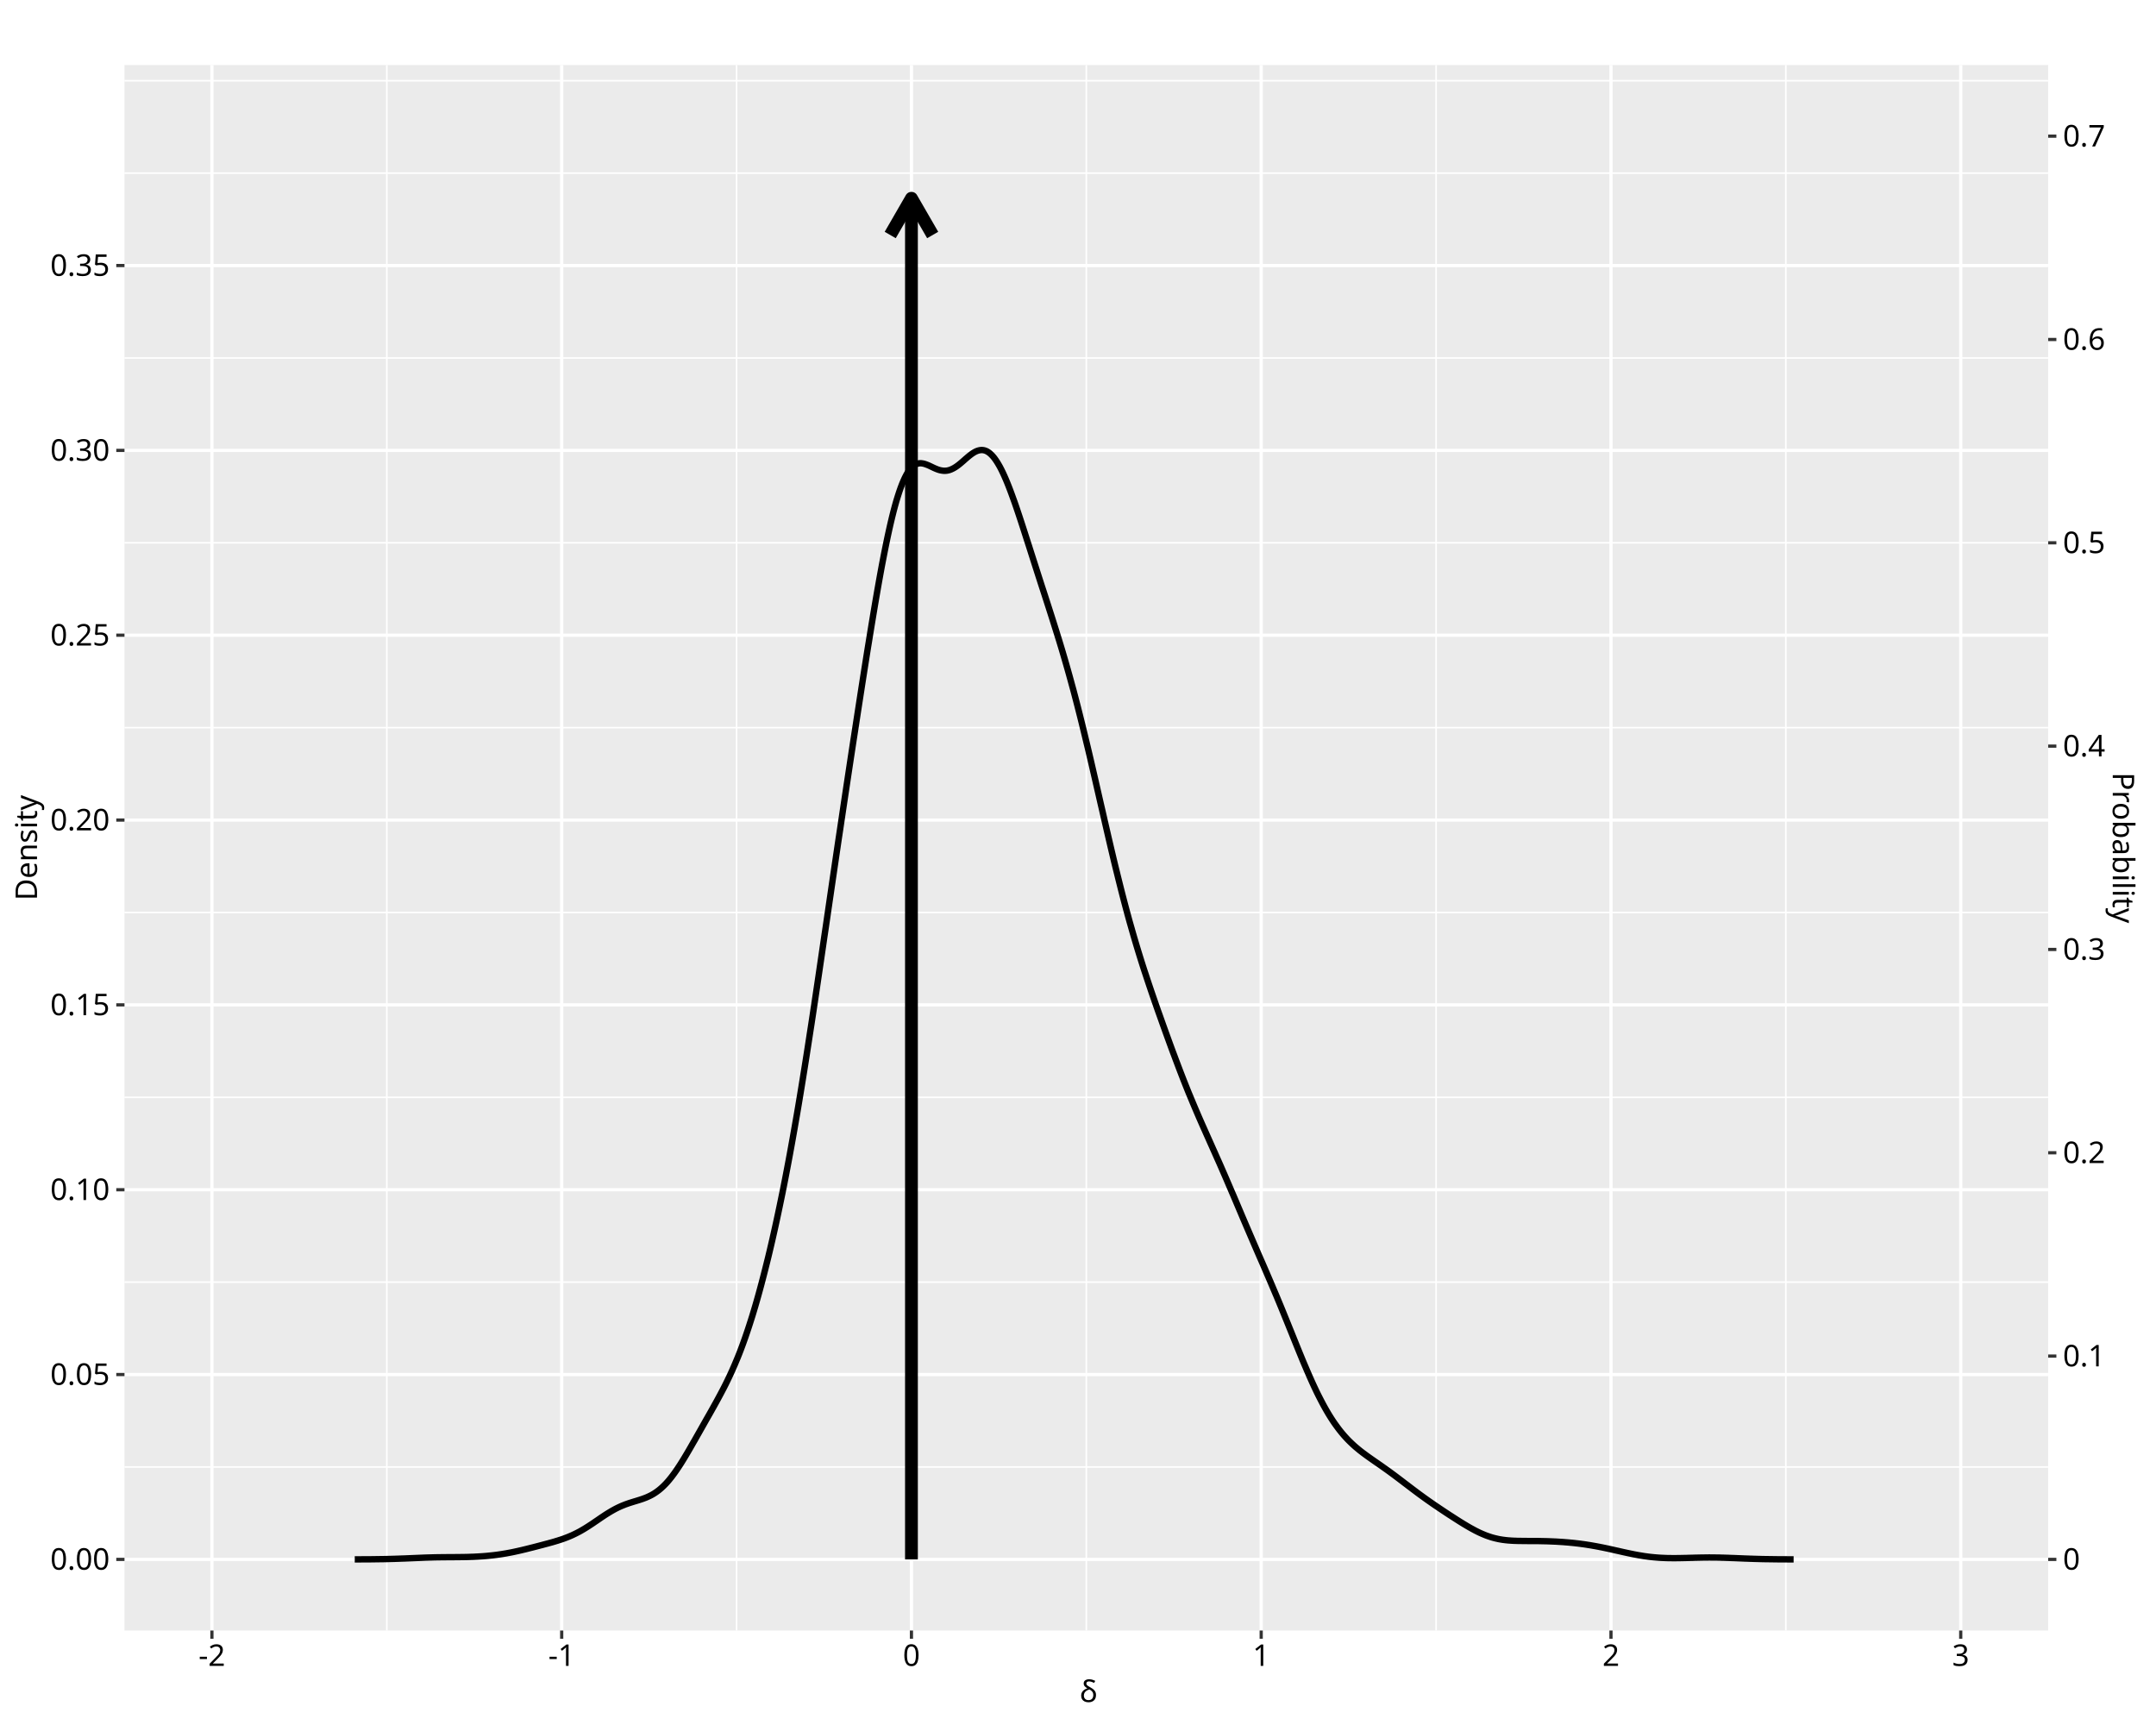
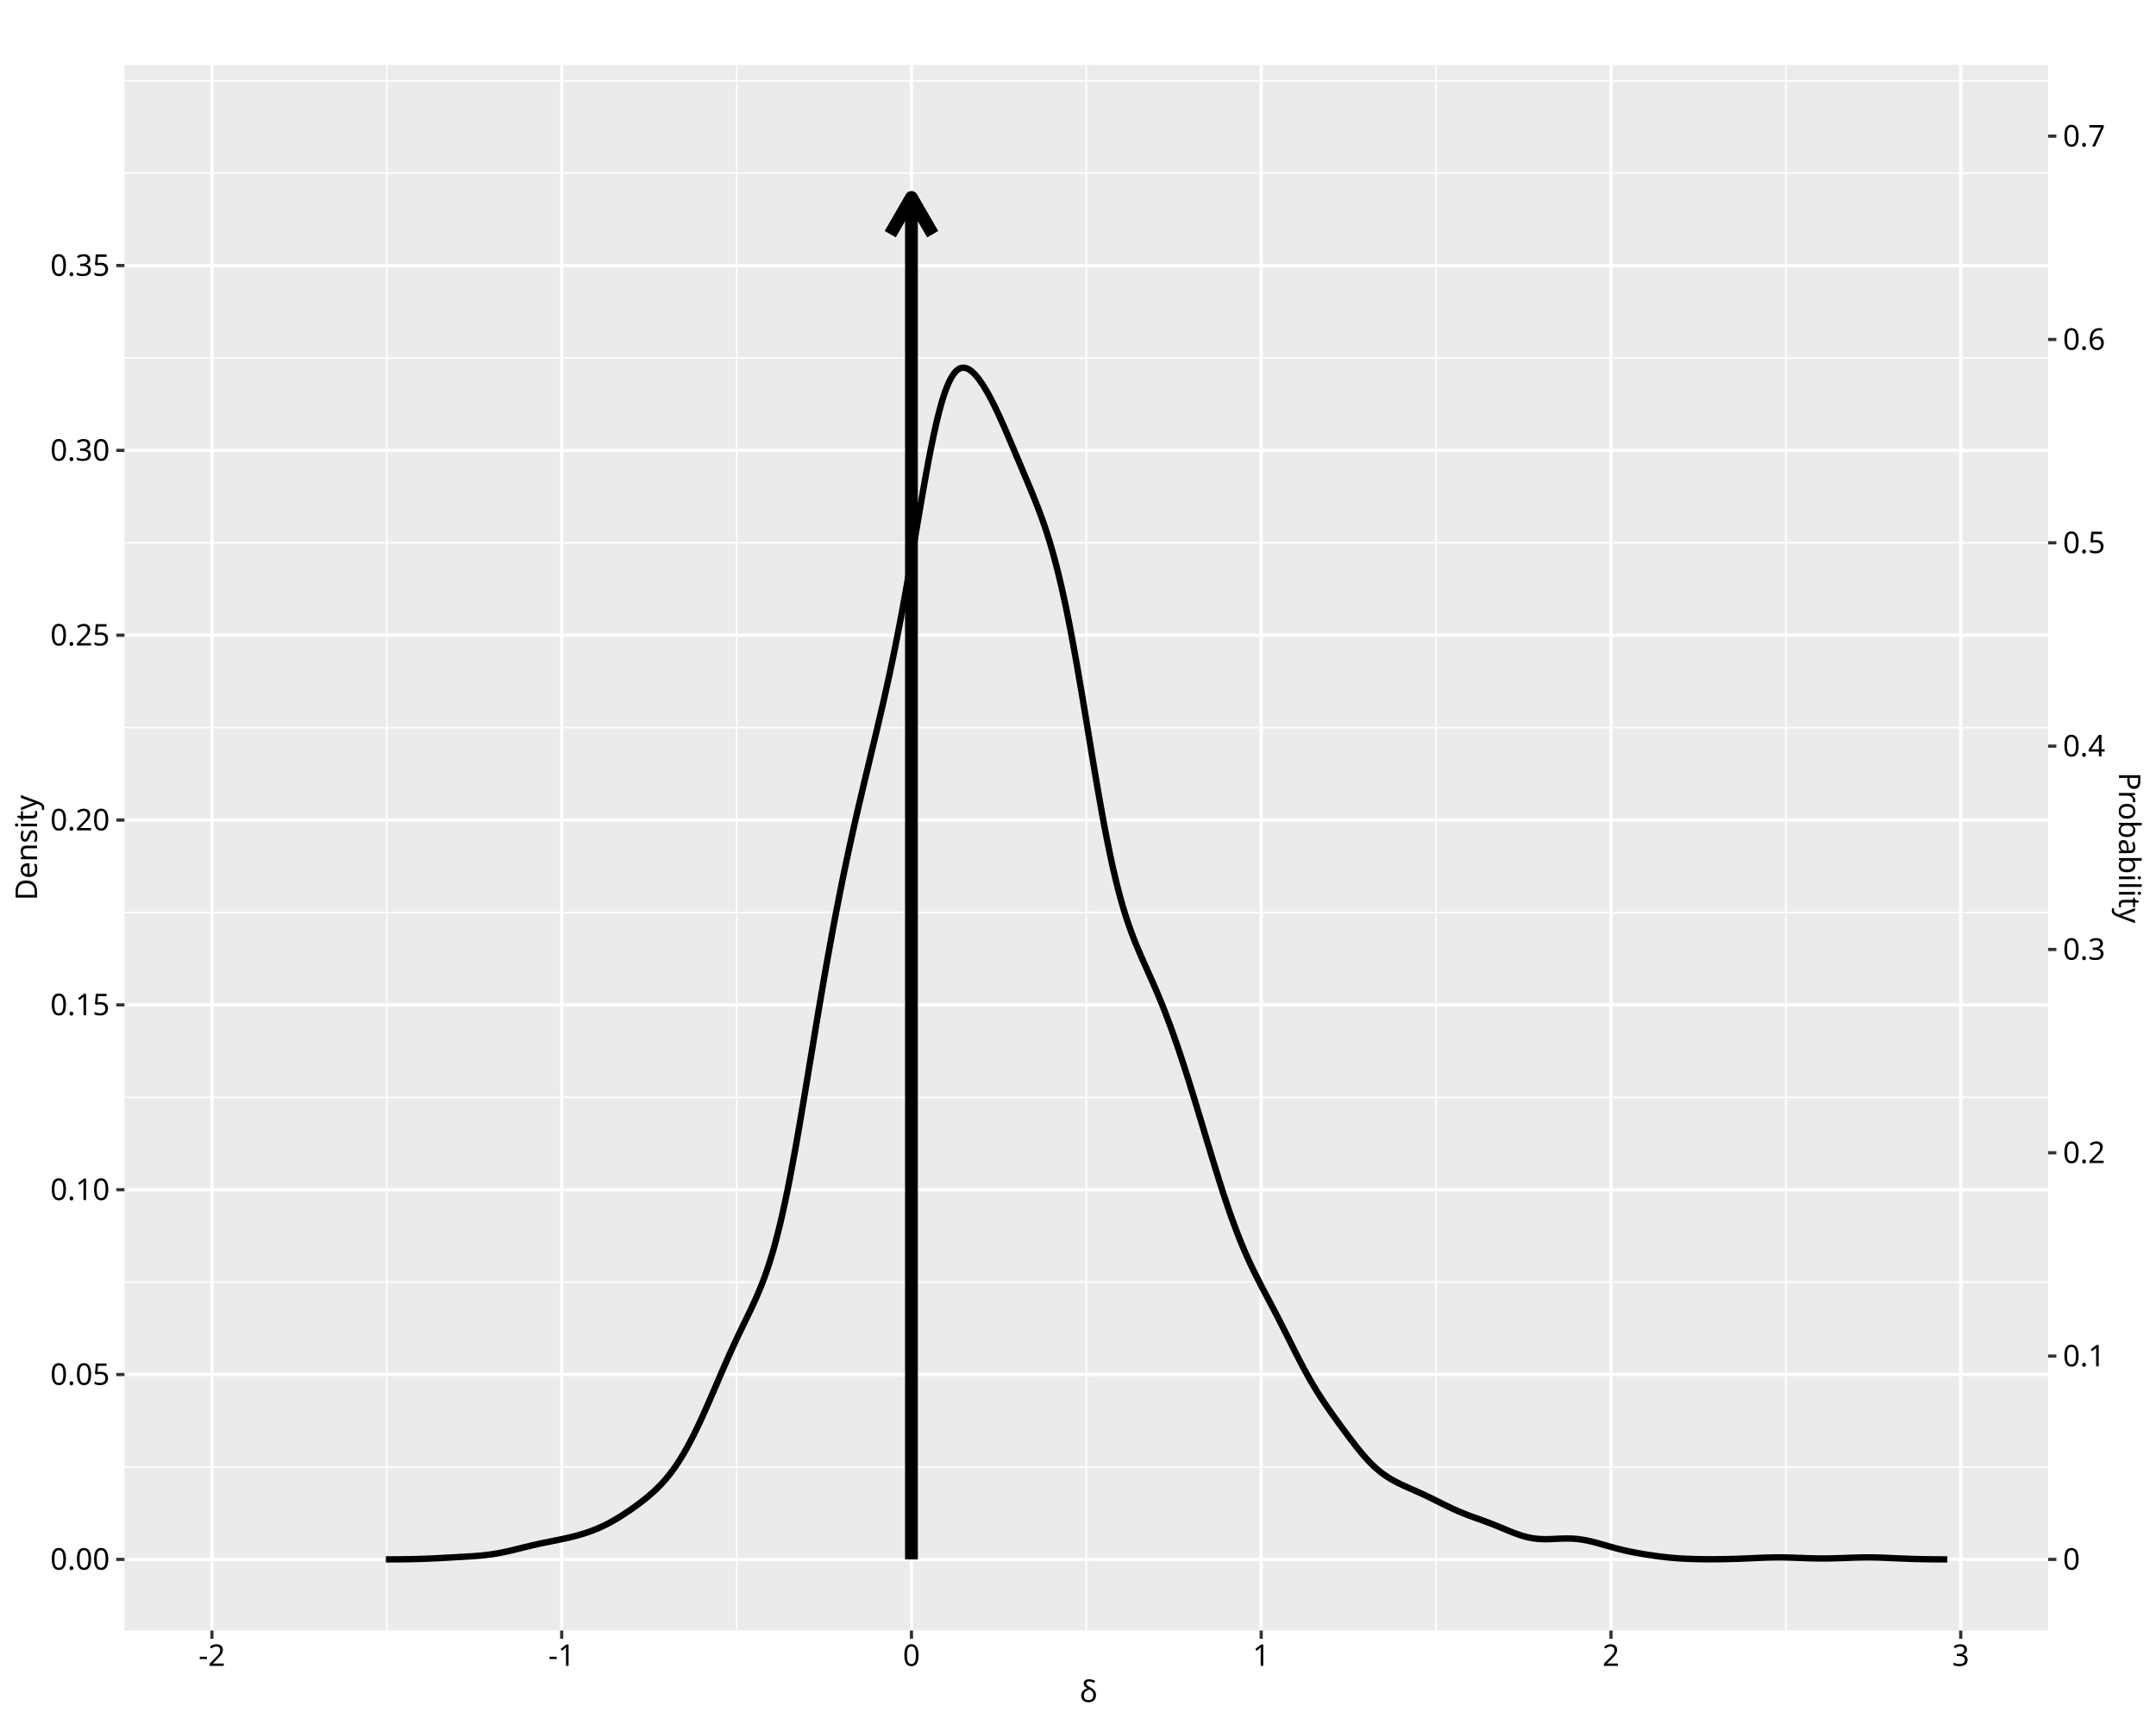
<svg xmlns="http://www.w3.org/2000/svg" class="svglite" data-engine-version="2.0" width="720.00pt" height="576.00pt" viewBox="0 0 720.00 576.00">
  <defs>
    <style type="text/css">
    .svglite line, .svglite polyline, .svglite polygon, .svglite path, .svglite rect, .svglite circle {
      fill: none;
      stroke: #000000;
      stroke-linecap: round;
      stroke-linejoin: round;
      stroke-miterlimit: 10.00;
    }
  </style>
  </defs>
  <rect width="100%" height="100%" style="stroke: none; fill: #FFFFFF;" />
  <defs>
    <clipPath id="cpMC4wMHw3MjAuMDB8MC4wMHw1NzYuMDA=">
      <rect x="0.00" y="0.00" width="720.00" height="576.00" />
    </clipPath>
  </defs>
  <g clip-path="url(#cpMC4wMHw3MjAuMDB8MC4wMHw1NzYuMDA=)">
    <rect x="0.00" y="0.00" width="720.00" height="576.00" style="stroke-width: 1.07; stroke: #FFFFFF; fill: #FFFFFF;" />
  </g>
  <defs>
    <clipPath id="cpNDEuNTd8NjgzLjk5fDIxLjcxfDU0NC40Ng==">
      <rect x="41.57" y="21.71" width="642.42" height="522.75" />
    </clipPath>
  </defs>
  <g clip-path="url(#cpNDEuNTd8NjgzLjk5fDIxLjcxfDU0NC40Ng==)">
    <rect x="41.57" y="21.71" width="642.42" height="522.75" style="stroke-width: 1.07; stroke: none; fill: #EBEBEB;" />
    <polyline points="41.57,489.84 683.99,489.84 " style="stroke-width: 0.53; stroke: #FFFFFF; stroke-linecap: butt;" />
    <polyline points="41.57,428.12 683.99,428.12 " style="stroke-width: 0.53; stroke: #FFFFFF; stroke-linecap: butt;" />
    <polyline points="41.57,366.40 683.99,366.40 " style="stroke-width: 0.53; stroke: #FFFFFF; stroke-linecap: butt;" />
    <polyline points="41.57,304.69 683.99,304.69 " style="stroke-width: 0.53; stroke: #FFFFFF; stroke-linecap: butt;" />
    <polyline points="41.57,242.97 683.99,242.97 " style="stroke-width: 0.53; stroke: #FFFFFF; stroke-linecap: butt;" />
    <polyline points="41.57,181.25 683.99,181.25 " style="stroke-width: 0.53; stroke: #FFFFFF; stroke-linecap: butt;" />
    <polyline points="41.57,119.53 683.99,119.53 " style="stroke-width: 0.53; stroke: #FFFFFF; stroke-linecap: butt;" />
    <polyline points="41.57,57.81 683.99,57.81 " style="stroke-width: 0.53; stroke: #FFFFFF; stroke-linecap: butt;" />
    <polyline points="41.57,26.95 683.99,26.95 " style="stroke-width: 0.53; stroke: #FFFFFF; stroke-linecap: butt;" />
    <polyline points="129.17,544.46 129.17,21.71 " style="stroke-width: 0.53; stroke: #FFFFFF; stroke-linecap: butt;" />
    <polyline points="245.98,544.46 245.98,21.71 " style="stroke-width: 0.53; stroke: #FFFFFF; stroke-linecap: butt;" />
    <polyline points="362.78,544.46 362.78,21.71 " style="stroke-width: 0.53; stroke: #FFFFFF; stroke-linecap: butt;" />
    <polyline points="479.58,544.46 479.58,21.71 " style="stroke-width: 0.53; stroke: #FFFFFF; stroke-linecap: butt;" />
    <polyline points="596.39,544.46 596.39,21.71 " style="stroke-width: 0.53; stroke: #FFFFFF; stroke-linecap: butt;" />
    <polyline points="41.57,520.70 683.99,520.70 " style="stroke-width: 1.07; stroke: #FFFFFF; stroke-linecap: butt;" />
    <polyline points="41.57,458.98 683.99,458.98 " style="stroke-width: 1.07; stroke: #FFFFFF; stroke-linecap: butt;" />
    <polyline points="41.57,397.26 683.99,397.26 " style="stroke-width: 1.07; stroke: #FFFFFF; stroke-linecap: butt;" />
    <polyline points="41.57,335.54 683.99,335.54 " style="stroke-width: 1.07; stroke: #FFFFFF; stroke-linecap: butt;" />
    <polyline points="41.57,273.83 683.99,273.83 " style="stroke-width: 1.07; stroke: #FFFFFF; stroke-linecap: butt;" />
    <polyline points="41.57,212.11 683.99,212.11 " style="stroke-width: 1.07; stroke: #FFFFFF; stroke-linecap: butt;" />
    <polyline points="41.57,150.39 683.99,150.39 " style="stroke-width: 1.07; stroke: #FFFFFF; stroke-linecap: butt;" />
    <polyline points="41.57,88.67 683.99,88.67 " style="stroke-width: 1.07; stroke: #FFFFFF; stroke-linecap: butt;" />
    <polyline points="70.77,544.46 70.77,21.71 " style="stroke-width: 1.07; stroke: #FFFFFF; stroke-linecap: butt;" />
    <polyline points="187.58,544.46 187.58,21.71 " style="stroke-width: 1.07; stroke: #FFFFFF; stroke-linecap: butt;" />
    <polyline points="304.38,544.46 304.38,21.71 " style="stroke-width: 1.07; stroke: #FFFFFF; stroke-linecap: butt;" />
    <polyline points="421.18,544.46 421.18,21.71 " style="stroke-width: 1.07; stroke: #FFFFFF; stroke-linecap: butt;" />
    <polyline points="537.99,544.46 537.99,21.71 " style="stroke-width: 1.07; stroke: #FFFFFF; stroke-linecap: butt;" />
    <polyline points="654.79,544.46 654.79,21.71 " style="stroke-width: 1.07; stroke: #FFFFFF; stroke-linecap: butt;" />
-     <polyline points="118.47,520.69 118.95,520.69 119.43,520.69 119.91,520.69 120.40,520.69 120.88,520.68 121.36,520.68 121.84,520.68 122.32,520.68 122.80,520.67 123.28,520.67 123.76,520.67 124.24,520.66 124.72,520.66 125.21,520.65 125.69,520.64 126.17,520.64 126.65,520.63 127.13,520.62 127.61,520.62 128.09,520.61 128.57,520.60 129.05,520.59 129.53,520.58 130.02,520.56 130.50,520.55 130.98,520.54 131.46,520.52 131.94,520.51 132.42,520.49 132.90,520.48 133.38,520.46 133.86,520.44 134.34,520.42 134.83,520.41 135.31,520.39 135.79,520.37 136.27,520.35 136.75,520.33 137.23,520.31 137.71,520.29 138.19,520.27 138.67,520.25 139.15,520.23 139.64,520.21 140.12,520.19 140.60,520.17 141.08,520.15 141.56,520.13 142.04,520.11 142.52,520.10 143.00,520.08 143.48,520.07 143.96,520.06 144.45,520.04 144.93,520.03 145.41,520.02 145.89,520.01 146.37,520.01 146.85,520.00 147.33,519.99 147.81,519.99 148.29,519.98 148.77,519.98 149.26,519.97 149.74,519.97 150.22,519.97 150.70,519.96 151.18,519.96 151.66,519.96 152.14,519.95 152.62,519.95 153.10,519.95 153.58,519.94 154.07,519.93 154.55,519.93 155.03,519.92 155.51,519.91 155.99,519.90 156.47,519.89 156.95,519.87 157.43,519.85 157.91,519.84 158.39,519.82 158.88,519.79 159.36,519.77 159.84,519.74 160.32,519.71 160.80,519.68 161.28,519.65 161.76,519.61 162.24,519.57 162.72,519.53 163.20,519.48 163.68,519.43 164.17,519.38 164.65,519.33 165.13,519.27 165.61,519.21 166.09,519.15 166.57,519.08 167.05,519.01 167.53,518.94 168.01,518.86 168.49,518.78 168.98,518.70 169.46,518.61 169.94,518.52 170.42,518.43 170.90,518.34 171.38,518.24 171.86,518.14 172.34,518.03 172.82,517.93 173.30,517.82 173.79,517.71 174.27,517.60 174.75,517.48 175.23,517.37 175.71,517.25 176.19,517.13 176.67,517.01 177.15,516.89 177.63,516.77 178.11,516.65 178.60,516.52 179.08,516.40 179.56,516.27 180.04,516.15 180.52,516.02 181.00,515.90 181.48,515.77 181.96,515.64 182.44,515.51 182.92,515.39 183.41,515.25 183.89,515.12 184.37,514.99 184.85,514.85 185.33,514.71 185.81,514.56 186.29,514.42 186.77,514.26 187.25,514.11 187.73,513.95 188.22,513.78 188.70,513.60 189.18,513.42 189.66,513.23 190.14,513.03 190.62,512.83 191.10,512.62 191.58,512.39 192.06,512.16 192.54,511.92 193.03,511.67 193.51,511.42 193.99,511.15 194.47,510.87 194.95,510.59 195.43,510.30 195.91,510.00 196.39,509.70 196.87,509.38 197.35,509.07 197.84,508.75 198.32,508.42 198.80,508.09 199.28,507.77 199.76,507.44 200.24,507.11 200.72,506.78 201.20,506.46 201.68,506.14 202.16,505.82 202.65,505.51 203.13,505.21 203.61,504.92 204.09,504.63 204.57,504.36 205.05,504.09 205.53,503.83 206.01,503.59 206.49,503.35 206.97,503.13 207.45,502.91 207.94,502.71 208.42,502.52 208.90,502.33 209.38,502.16 209.86,501.99 210.34,501.83 210.82,501.68 211.30,501.53 211.78,501.38 212.26,501.24 212.75,501.09 213.23,500.94 213.71,500.79 214.19,500.63 214.67,500.47 215.15,500.29 215.63,500.11 216.11,499.91 216.59,499.69 217.07,499.46 217.56,499.21 218.04,498.94 218.52,498.65 219.00,498.33 219.48,497.99 219.96,497.63 220.44,497.24 220.92,496.82 221.40,496.38 221.88,495.91 222.37,495.41 222.85,494.88 223.33,494.33 223.81,493.74 224.29,493.14 224.77,492.50 225.25,491.85 225.73,491.17 226.21,490.47 226.69,489.75 227.18,489.00 227.66,488.24 228.14,487.47 228.62,486.68 229.10,485.88 229.58,485.07 230.06,484.25 230.54,483.42 231.02,482.58 231.50,481.74 231.99,480.90 232.47,480.05 232.95,479.20 233.43,478.36 233.91,477.51 234.39,476.66 234.87,475.81 235.35,474.96 235.83,474.11 236.31,473.27 236.80,472.42 237.28,471.57 237.76,470.71 238.24,469.86 238.72,468.99 239.20,468.13 239.68,467.25 240.16,466.36 240.64,465.47 241.12,464.56 241.61,463.63 242.09,462.69 242.57,461.73 243.05,460.74 243.53,459.74 244.01,458.71 244.49,457.65 244.97,456.57 245.45,455.46 245.93,454.31 246.42,453.14 246.90,451.93 247.38,450.69 247.86,449.41 248.34,448.09 248.82,446.74 249.30,445.35 249.78,443.92 250.26,442.46 250.74,440.96 251.23,439.42 251.71,437.84 252.19,436.22 252.67,434.56 253.15,432.87 253.63,431.13 254.11,429.36 254.59,427.55 255.07,425.70 255.55,423.82 256.03,421.90 256.52,419.93 257.00,417.93 257.48,415.89 257.96,413.81 258.44,411.69 258.92,409.53 259.40,407.33 259.88,405.09 260.36,402.81 260.84,400.49 261.33,398.12 261.81,395.71 262.29,393.26 262.77,390.76 263.25,388.23 263.73,385.65 264.21,383.02 264.69,380.36 265.17,377.65 265.65,374.89 266.14,372.09 266.62,369.26 267.10,366.38 267.58,363.46 268.06,360.51 268.54,357.52 269.02,354.49 269.50,351.43 269.98,348.34 270.46,345.21 270.95,342.06 271.43,338.89 271.91,335.69 272.39,332.48 272.87,329.24 273.35,326.00 273.83,322.73 274.31,319.46 274.79,316.18 275.27,312.89 275.76,309.60 276.24,306.30 276.72,303.01 277.20,299.72 277.68,296.43 278.16,293.15 278.64,289.87 279.12,286.60 279.60,283.34 280.08,280.08 280.57,276.84 281.05,273.60 281.53,270.37 282.01,267.15 282.49,263.95 282.97,260.75 283.45,257.56 283.93,254.38 284.41,251.21 284.89,248.05 285.38,244.89 285.86,241.75 286.34,238.62 286.82,235.50 287.30,232.39 287.78,229.29 288.26,226.21 288.74,223.15 289.22,220.11 289.70,217.08 290.19,214.08 290.67,211.11 291.15,208.17 291.63,205.27 292.11,202.40 292.59,199.58 293.07,196.81 293.55,194.09 294.03,191.42 294.51,188.82 295.00,186.28 295.48,183.83 295.96,181.45 296.44,179.16 296.92,176.95 297.40,174.83 297.88,172.81 298.36,170.88 298.84,169.06 299.32,167.35 299.81,165.76 300.29,164.27 300.77,162.90 301.25,161.64 301.73,160.49 302.21,159.45 302.69,158.52 303.17,157.70 303.65,156.99 304.13,156.39 304.61,155.89 305.10,155.49 305.58,155.17 306.06,154.94 306.54,154.78 307.02,154.70 307.50,154.68 307.98,154.73 308.46,154.82 308.94,154.96 309.42,155.13 309.91,155.32 310.39,155.53 310.87,155.76 311.35,155.99 311.83,156.22 312.31,156.43 312.79,156.63 313.27,156.81 313.75,156.96 314.23,157.07 314.72,157.15 315.20,157.20 315.68,157.20 316.16,157.16 316.64,157.07 317.12,156.94 317.60,156.76 318.08,156.54 318.56,156.29 319.04,156.00 319.53,155.67 320.01,155.32 320.49,154.94 320.97,154.54 321.45,154.13 321.93,153.71 322.41,153.28 322.89,152.87 323.37,152.46 323.85,152.07 324.34,151.70 324.82,151.36 325.30,151.06 325.78,150.80 326.26,150.59 326.74,150.43 327.22,150.32 327.70,150.27 328.18,150.28 328.66,150.36 329.15,150.51 329.63,150.73 330.11,151.02 330.59,151.39 331.07,151.83 331.55,152.34 332.03,152.92 332.51,153.58 332.99,154.30 333.47,155.10 333.96,155.96 334.44,156.89 334.92,157.88 335.40,158.92 335.88,160.02 336.36,161.17 336.84,162.37 337.32,163.61 337.80,164.90 338.28,166.22 338.77,167.57 339.25,168.95 339.73,170.36 340.21,171.79 340.69,173.24 341.17,174.70 341.65,176.18 342.13,177.67 342.61,179.17 343.09,180.67 343.58,182.17 344.06,183.68 344.54,185.19 345.02,186.69 345.50,188.19 345.98,189.69 346.46,191.19 346.94,192.69 347.42,194.18 347.90,195.67 348.39,197.16 348.87,198.64 349.35,200.13 349.83,201.62 350.31,203.11 350.79,204.61 351.27,206.11 351.75,207.63 352.23,209.15 352.71,210.68 353.19,212.23 353.68,213.79 354.16,215.37 354.64,216.96 355.12,218.58 355.60,220.22 356.08,221.89 356.56,223.57 357.04,225.28 357.52,227.02 358.00,228.78 358.49,230.56 358.97,232.38 359.45,234.22 359.93,236.09 360.41,237.98 360.89,239.89 361.37,241.83 361.85,243.79 362.33,245.77 362.81,247.78 363.30,249.80 363.78,251.84 364.26,253.89 364.74,255.96 365.22,258.04 365.70,260.12 366.18,262.22 366.66,264.32 367.14,266.42 367.62,268.52 368.11,270.62 368.59,272.72 369.07,274.82 369.55,276.90 370.03,278.98 370.51,281.04 370.99,283.09 371.47,285.12 371.95,287.14 372.43,289.14 372.92,291.11 373.40,293.06 373.88,294.99 374.36,296.90 374.84,298.78 375.32,300.63 375.80,302.46 376.28,304.26 376.76,306.03 377.24,307.77 377.73,309.48 378.21,311.17 378.69,312.83 379.17,314.46 379.65,316.07 380.13,317.65 380.61,319.21 381.09,320.75 381.57,322.26 382.05,323.76 382.54,325.23 383.02,326.69 383.50,328.13 383.98,329.56 384.46,330.98 384.94,332.38 385.42,333.77 385.90,335.16 386.38,336.53 386.86,337.90 387.35,339.26 387.83,340.61 388.31,341.96 388.79,343.30 389.27,344.63 389.75,345.96 390.23,347.28 390.71,348.60 391.19,349.91 391.67,351.21 392.16,352.50 392.64,353.79 393.12,355.06 393.60,356.33 394.08,357.59 394.56,358.83 395.04,360.07 395.52,361.29 396.00,362.50 396.48,363.70 396.96,364.89 397.45,366.06 397.93,367.22 398.41,368.37 398.89,369.51 399.37,370.64 399.85,371.76 400.33,372.88 400.81,373.98 401.29,375.07 401.77,376.16 402.26,377.25 402.74,378.33 403.22,379.41 403.70,380.48 404.18,381.56 404.66,382.63 405.14,383.71 405.62,384.78 406.10,385.87 406.58,386.95 407.07,388.04 407.55,389.13 408.03,390.23 408.51,391.33 408.99,392.43 409.47,393.54 409.95,394.66 410.43,395.78 410.91,396.90 411.39,398.02 411.88,399.15 412.36,400.28 412.84,401.41 413.32,402.55 413.80,403.68 414.28,404.81 414.76,405.95 415.24,407.08 415.72,408.20 416.20,409.33 416.69,410.46 417.17,411.58 417.65,412.70 418.13,413.81 418.61,414.93 419.09,416.04 419.57,417.15 420.05,418.26 420.53,419.37 421.01,420.47 421.50,421.58 421.98,422.69 422.46,423.80 422.94,424.91 423.42,426.03 423.90,427.15 424.38,428.27 424.86,429.40 425.34,430.54 425.82,431.67 426.31,432.82 426.79,433.97 427.27,435.13 427.75,436.29 428.23,437.46 428.71,438.64 429.19,439.82 429.67,441.00 430.15,442.19 430.63,443.38 431.12,444.58 431.60,445.77 432.08,446.97 432.56,448.16 433.04,449.35 433.52,450.53 434.00,451.71 434.48,452.88 434.96,454.05 435.44,455.20 435.93,456.34 436.41,457.47 436.89,458.58 437.37,459.68 437.85,460.76 438.33,461.83 438.81,462.87 439.29,463.89 439.77,464.90 440.25,465.87 440.74,466.83 441.22,467.76 441.70,468.67 442.18,469.56 442.66,470.42 443.14,471.25 443.62,472.07 444.10,472.85 444.58,473.61 445.06,474.35 445.54,475.06 446.03,475.75 446.51,476.41 446.99,477.06 447.47,477.68 447.95,478.28 448.43,478.85 448.91,479.41 449.39,479.94 449.87,480.46 450.35,480.96 450.84,481.44 451.32,481.90 451.80,482.35 452.28,482.79 452.76,483.21 453.24,483.61 453.72,484.01 454.20,484.40 454.68,484.77 455.16,485.14 455.65,485.50 456.13,485.86 456.61,486.21 457.09,486.55 457.57,486.89 458.05,487.23 458.53,487.56 459.01,487.90 459.49,488.23 459.97,488.56 460.46,488.90 460.94,489.23 461.42,489.57 461.90,489.91 462.38,490.25 462.86,490.59 463.34,490.93 463.82,491.28 464.30,491.63 464.78,491.98 465.27,492.34 465.75,492.70 466.23,493.06 466.71,493.42 467.19,493.78 467.67,494.15 468.15,494.51 468.63,494.88 469.11,495.25 469.59,495.61 470.08,495.98 470.56,496.35 471.04,496.71 471.52,497.08 472.00,497.44 472.48,497.80 472.96,498.16 473.44,498.52 473.92,498.88 474.40,499.23 474.89,499.58 475.37,499.93 475.85,500.28 476.33,500.62 476.81,500.96 477.29,501.30 477.77,501.63 478.25,501.97 478.73,502.30 479.21,502.63 479.70,502.96 480.18,503.28 480.66,503.61 481.14,503.93 481.62,504.25 482.10,504.57 482.58,504.89 483.06,505.21 483.54,505.52 484.02,505.84 484.51,506.15 484.99,506.46 485.47,506.77 485.95,507.08 486.43,507.39 486.91,507.69 487.39,508.00 487.87,508.30 488.35,508.59 488.83,508.89 489.32,509.18 489.80,509.47 490.28,509.75 490.76,510.03 491.24,510.30 491.72,510.56 492.20,510.82 492.68,511.08 493.16,511.32 493.64,511.56 494.12,511.79 494.61,512.01 495.09,512.22 495.57,512.42 496.05,512.62 496.53,512.80 497.01,512.97 497.49,513.13 497.97,513.29 498.45,513.43 498.93,513.56 499.42,513.68 499.90,513.79 500.38,513.90 500.86,513.99 501.34,514.07 501.82,514.15 502.30,514.21 502.78,514.27 503.26,514.32 503.74,514.37 504.23,514.40 504.71,514.44 505.19,514.46 505.67,514.49 506.15,514.50 506.63,514.52 507.11,514.53 507.59,514.54 508.07,514.54 508.55,514.55 509.04,514.55 509.52,514.55 510.00,514.56 510.48,514.56 510.96,514.56 511.44,514.56 511.92,514.56 512.40,514.57 512.88,514.57 513.36,514.57 513.85,514.58 514.33,514.59 514.81,514.60 515.29,514.61 515.77,514.62 516.25,514.63 516.73,514.64 517.21,514.66 517.69,514.68 518.17,514.70 518.66,514.72 519.14,514.74 519.62,514.76 520.10,514.79 520.58,514.82 521.06,514.85 521.54,514.88 522.02,514.91 522.50,514.95 522.98,514.99 523.47,515.03 523.95,515.07 524.43,515.12 524.91,515.16 525.39,515.21 525.87,515.26 526.35,515.32 526.83,515.37 527.31,515.43 527.79,515.49 528.28,515.56 528.76,515.62 529.24,515.69 529.72,515.76 530.20,515.84 530.68,515.91 531.16,515.99 531.64,516.07 532.12,516.16 532.60,516.24 533.09,516.33 533.57,516.42 534.05,516.51 534.53,516.61 535.01,516.70 535.49,516.80 535.97,516.90 536.45,517.00 536.93,517.10 537.41,517.21 537.90,517.31 538.38,517.42 538.86,517.53 539.34,517.64 539.82,517.75 540.30,517.85 540.78,517.96 541.26,518.07 541.74,518.18 542.22,518.29 542.70,518.39 543.19,518.50 543.67,518.60 544.15,518.70 544.63,518.80 545.11,518.90 545.59,519.00 546.07,519.09 546.55,519.18 547.03,519.27 547.51,519.35 548.00,519.43 548.48,519.51 548.96,519.59 549.44,519.66 549.92,519.72 550.40,519.79 550.88,519.85 551.36,519.90 551.84,519.95 552.32,520.00 552.81,520.04 553.29,520.08 553.77,520.12 554.25,520.15 554.73,520.18 555.21,520.20 555.69,520.22 556.17,520.24 556.65,520.26 557.13,520.27 557.62,520.28 558.10,520.28 558.58,520.29 559.06,520.29 559.54,520.29 560.02,520.28 560.50,520.28 560.98,520.27 561.46,520.26 561.94,520.25 562.43,520.24 562.91,520.23 563.39,520.22 563.87,520.20 564.35,520.19 564.83,520.18 565.31,520.17 565.79,520.15 566.27,520.14 566.75,520.13 567.24,520.12 567.72,520.11 568.20,520.10 568.68,520.09 569.16,520.09 569.64,520.08 570.12,520.08 570.60,520.07 571.08,520.07 571.56,520.08 572.05,520.08 572.53,520.08 573.01,520.09 573.49,520.09 573.97,520.10 574.45,520.11 574.93,520.13 575.41,520.14 575.89,520.15 576.37,520.17 576.86,520.18 577.34,520.20 577.82,520.22 578.30,520.24 578.78,520.25 579.26,520.27 579.74,520.29 580.22,520.31 580.70,520.33 581.18,520.35 581.67,520.37 582.15,520.39 582.63,520.41 583.11,520.43 583.59,520.44 584.07,520.46 584.55,520.48 585.03,520.49 585.51,520.51 585.99,520.52 586.48,520.54 586.96,520.55 587.44,520.56 587.92,520.58 588.40,520.59 588.88,520.60 589.36,520.61 589.84,520.62 590.32,520.62 590.80,520.63 591.28,520.64 591.77,520.64 592.25,520.65 592.73,520.66 593.21,520.66 593.69,520.67 594.17,520.67 594.65,520.67 595.13,520.68 595.61,520.68 596.09,520.68 596.58,520.68 597.06,520.69 597.54,520.69 598.02,520.69 598.50,520.69 598.98,520.69 " style="stroke-width: 2.13; stroke-linecap: butt;" />
-     <line x1="304.38" y1="520.70" x2="304.38" y2="66.20" style="stroke-width: 4.27; stroke-linecap: butt;" />
-     <polyline points="311.47,78.47 304.38,66.20 297.29,78.47 " style="stroke-width: 4.27; stroke-linecap: butt;" />
+     <polyline points="128.87,520.69 129.39,520.69 129.91,520.69 130.44,520.69 130.96,520.68 131.48,520.68 132.00,520.68 132.52,520.67 133.05,520.67 133.57,520.67 134.09,520.66 134.61,520.66 135.13,520.65 135.66,520.64 136.18,520.64 136.70,520.63 137.22,520.62 137.74,520.61 138.27,520.60 138.79,520.58 139.31,520.57 139.83,520.56 140.35,520.54 140.87,520.52 141.40,520.51 141.92,520.49 142.44,520.47 142.96,520.45 143.48,520.43 144.01,520.40 144.53,520.38 145.05,520.35 145.57,520.33 146.09,520.30 146.62,520.28 147.14,520.25 147.66,520.22 148.18,520.19 148.70,520.16 149.23,520.13 149.75,520.11 150.27,520.08 150.79,520.05 151.31,520.02 151.84,519.99 152.36,519.96 152.88,519.93 153.40,519.90 153.92,519.88 154.45,519.85 154.97,519.82 155.49,519.79 156.01,519.76 156.53,519.72 157.06,519.69 157.58,519.66 158.10,519.62 158.62,519.58 159.14,519.54 159.67,519.50 160.19,519.46 160.71,519.41 161.23,519.36 161.75,519.30 162.28,519.24 162.80,519.18 163.32,519.11 163.84,519.04 164.36,518.97 164.89,518.89 165.41,518.80 165.93,518.72 166.45,518.62 166.97,518.53 167.50,518.42 168.02,518.32 168.54,518.21 169.06,518.10 169.58,517.98 170.11,517.86 170.63,517.74 171.15,517.62 171.67,517.49 172.19,517.37 172.71,517.24 173.24,517.11 173.76,516.98 174.28,516.85 174.80,516.72 175.32,516.59 175.85,516.47 176.37,516.34 176.89,516.21 177.41,516.09 177.93,515.97 178.46,515.85 178.98,515.73 179.50,515.62 180.02,515.50 180.54,515.39 181.07,515.28 181.59,515.17 182.11,515.06 182.63,514.95 183.15,514.85 183.68,514.74 184.20,514.64 184.72,514.53 185.24,514.43 185.76,514.32 186.29,514.22 186.81,514.11 187.33,514.00 187.85,513.89 188.37,513.78 188.90,513.66 189.42,513.55 189.94,513.43 190.46,513.30 190.98,513.18 191.51,513.05 192.03,512.91 192.55,512.78 193.07,512.63 193.59,512.49 194.12,512.33 194.64,512.17 195.16,512.01 195.68,511.84 196.20,511.67 196.73,511.49 197.25,511.30 197.77,511.11 198.29,510.90 198.81,510.70 199.34,510.48 199.86,510.26 200.38,510.03 200.90,509.79 201.42,509.55 201.95,509.29 202.47,509.03 202.99,508.77 203.51,508.49 204.03,508.21 204.55,507.92 205.08,507.62 205.60,507.32 206.12,507.01 206.64,506.69 207.16,506.37 207.69,506.04 208.21,505.70 208.73,505.36 209.25,505.01 209.77,504.66 210.30,504.31 210.82,503.94 211.34,503.58 211.86,503.21 212.38,502.83 212.91,502.45 213.43,502.06 213.95,501.67 214.47,501.27 214.99,500.86 215.52,500.44 216.04,500.02 216.56,499.58 217.08,499.14 217.60,498.68 218.13,498.22 218.65,497.74 219.17,497.25 219.69,496.74 220.21,496.21 220.74,495.67 221.26,495.11 221.78,494.53 222.30,493.93 222.82,493.30 223.35,492.66 223.87,492.00 224.39,491.31 224.91,490.60 225.43,489.86 225.96,489.09 226.48,488.30 227.00,487.49 227.52,486.65 228.04,485.79 228.57,484.90 229.09,483.98 229.61,483.05 230.13,482.08 230.65,481.09 231.18,480.08 231.70,479.05 232.22,477.99 232.74,476.92 233.26,475.82 233.79,474.71 234.31,473.58 234.83,472.43 235.35,471.27 235.87,470.10 236.39,468.91 236.92,467.72 237.44,466.52 237.96,465.31 238.48,464.10 239.00,462.88 239.53,461.67 240.05,460.45 240.57,459.24 241.09,458.03 241.61,456.82 242.14,455.63 242.66,454.44 243.18,453.26 243.70,452.10 244.22,450.94 244.75,449.80 245.27,448.66 245.79,447.54 246.31,446.43 246.83,445.33 247.36,444.24 247.88,443.16 248.40,442.08 248.92,441.00 249.44,439.93 249.97,438.84 250.49,437.75 251.01,436.65 251.53,435.53 252.05,434.39 252.58,433.22 253.10,432.02 253.62,430.79 254.14,429.51 254.66,428.18 255.19,426.80 255.71,425.37 256.23,423.87 256.75,422.30 257.27,420.66 257.80,418.94 258.32,417.15 258.84,415.27 259.36,413.31 259.88,411.27 260.41,409.15 260.93,406.94 261.45,404.65 261.97,402.27 262.49,399.80 263.02,397.26 263.54,394.64 264.06,391.95 264.58,389.19 265.10,386.37 265.63,383.49 266.15,380.55 266.67,377.57 267.19,374.54 267.71,371.47 268.23,368.38 268.76,365.25 269.28,362.11 269.80,358.96 270.32,355.80 270.84,352.63 271.37,349.47 271.89,346.31 272.41,343.17 272.93,340.04 273.45,336.93 273.98,333.84 274.50,330.78 275.02,327.75 275.54,324.75 276.06,321.78 276.59,318.85 277.11,315.95 277.63,313.09 278.15,310.28 278.67,307.50 279.20,304.76 279.72,302.07 280.24,299.41 280.76,296.79 281.28,294.21 281.81,291.66 282.33,289.15 282.85,286.68 283.37,284.25 283.89,281.85 284.42,279.47 284.94,277.13 285.46,274.82 285.98,272.53 286.50,270.26 287.03,268.02 287.55,265.79 288.07,263.58 288.59,261.38 289.11,259.20 289.64,257.02 290.16,254.85 290.68,252.68 291.20,250.51 291.72,248.34 292.25,246.16 292.77,243.97 293.29,241.76 293.81,239.54 294.33,237.30 294.86,235.03 295.38,232.73 295.90,230.40 296.42,228.04 296.94,225.64 297.47,223.20 297.99,220.72 298.51,218.20 299.03,215.62 299.55,213.00 300.07,210.32 300.60,207.60 301.12,204.83 301.64,202.01 302.16,199.14 302.68,196.23 303.21,193.28 303.73,190.30 304.25,187.28 304.77,184.24 305.29,181.19 305.82,178.12 306.34,175.05 306.86,171.99 307.38,168.95 307.90,165.93 308.43,162.95 308.95,160.02 309.47,157.14 309.99,154.33 310.51,151.61 311.04,148.97 311.56,146.44 312.08,144.01 312.60,141.69 313.12,139.49 313.65,137.42 314.17,135.48 314.69,133.67 315.21,132.01 315.73,130.50 316.26,129.13 316.78,127.91 317.30,126.82 317.82,125.87 318.34,125.06 318.87,124.37 319.39,123.82 319.91,123.39 320.43,123.07 320.95,122.88 321.48,122.79 322.00,122.79 322.52,122.89 323.04,123.08 323.56,123.34 324.09,123.69 324.61,124.10 325.13,124.57 325.65,125.11 326.17,125.71 326.70,126.36 327.22,127.06 327.74,127.80 328.26,128.59 328.78,129.42 329.31,130.29 329.83,131.19 330.35,132.14 330.87,133.11 331.39,134.12 331.91,135.16 332.44,136.22 332.96,137.32 333.48,138.43 334.00,139.57 334.52,140.73 335.05,141.90 335.57,143.09 336.09,144.29 336.61,145.51 337.13,146.73 337.66,147.96 338.18,149.19 338.70,150.43 339.22,151.66 339.74,152.90 340.27,154.13 340.79,155.37 341.31,156.60 341.83,157.84 342.35,159.07 342.88,160.31 343.40,161.56 343.92,162.81 344.44,164.07 344.96,165.34 345.49,166.64 346.01,167.95 346.53,169.29 347.05,170.66 347.57,172.06 348.10,173.51 348.62,175.00 349.14,176.53 349.66,178.12 350.18,179.77 350.71,181.48 351.23,183.25 351.75,185.09 352.27,187.00 352.79,188.99 353.32,191.05 353.84,193.20 354.36,195.42 354.88,197.72 355.40,200.10 355.93,202.55 356.45,205.09 356.97,207.69 357.49,210.37 358.01,213.13 358.54,215.95 359.06,218.83 359.58,221.77 360.10,224.76 360.62,227.79 361.15,230.86 361.67,233.97 362.19,237.10 362.71,240.25 363.23,243.42 363.75,246.58 364.28,249.74 364.80,252.89 365.32,256.01 365.84,259.11 366.36,262.17 366.89,265.19 367.41,268.16 367.93,271.07 368.45,273.92 368.97,276.70 369.50,279.40 370.02,282.02 370.54,284.56 371.06,287.02 371.58,289.40 372.11,291.68 372.63,293.88 373.15,295.99 373.67,298.02 374.19,299.95 374.72,301.80 375.24,303.57 375.76,305.26 376.28,306.89 376.80,308.44 377.33,309.94 377.85,311.37 378.37,312.76 378.89,314.10 379.41,315.39 379.94,316.65 380.46,317.88 380.98,319.09 381.50,320.28 382.02,321.46 382.55,322.63 383.07,323.79 383.59,324.96 384.11,326.12 384.63,327.30 385.16,328.49 385.68,329.69 386.20,330.90 386.72,332.14 387.24,333.39 387.77,334.66 388.29,335.96 388.81,337.28 389.33,338.62 389.85,339.99 390.38,341.38 390.90,342.79 391.42,344.23 391.94,345.70 392.46,347.18 392.99,348.69 393.51,350.22 394.03,351.77 394.55,353.34 395.07,354.93 395.59,356.54 396.12,358.17 396.64,359.81 397.16,361.47 397.68,363.14 398.20,364.83 398.73,366.52 399.25,368.23 399.77,369.94 400.29,371.67 400.81,373.39 401.34,375.13 401.86,376.86 402.38,378.60 402.90,380.33 403.42,382.06 403.95,383.79 404.47,385.51 404.99,387.23 405.51,388.93 406.03,390.62 406.56,392.30 407.08,393.96 407.60,395.60 408.12,397.23 408.64,398.84 409.17,400.42 409.69,401.98 410.21,403.51 410.73,405.02 411.25,406.50 411.78,407.94 412.30,409.36 412.82,410.75 413.34,412.11 413.86,413.44 414.39,414.74 414.91,416.00 415.43,417.24 415.95,418.45 416.47,419.64 417.00,420.79 417.52,421.92 418.04,423.02 418.56,424.11 419.08,425.17 419.61,426.22 420.13,427.26 420.65,428.28 421.17,429.29 421.69,430.29 422.22,431.28 422.74,432.27 423.26,433.26 423.78,434.25 424.30,435.24 424.83,436.23 425.35,437.23 425.87,438.23 426.39,439.23 426.91,440.24 427.43,441.26 427.96,442.29 428.48,443.32 429.00,444.35 429.52,445.39 430.04,446.43 430.57,447.47 431.09,448.52 431.61,449.56 432.13,450.60 432.65,451.63 433.18,452.66 433.70,453.68 434.22,454.69 434.74,455.68 435.26,456.67 435.79,457.64 436.31,458.60 436.83,459.54 437.35,460.47 437.87,461.38 438.40,462.27 438.92,463.14 439.44,464.00 439.96,464.84 440.48,465.67 441.01,466.48 441.53,467.28 442.05,468.07 442.57,468.85 443.09,469.61 443.62,470.36 444.14,471.11 444.66,471.85 445.18,472.59 445.70,473.31 446.23,474.04 446.75,474.76 447.27,475.48 447.79,476.19 448.31,476.91 448.84,477.61 449.36,478.32 449.88,479.02 450.40,479.72 450.92,480.41 451.45,481.10 451.97,481.78 452.49,482.46 453.01,483.12 453.53,483.78 454.06,484.42 454.58,485.05 455.10,485.67 455.62,486.27 456.14,486.86 456.67,487.43 457.19,487.98 457.71,488.52 458.23,489.04 458.75,489.54 459.27,490.03 459.80,490.49 460.32,490.93 460.84,491.36 461.36,491.77 461.88,492.16 462.41,492.53 462.93,492.89 463.45,493.23 463.97,493.56 464.49,493.88 465.02,494.18 465.54,494.47 466.06,494.74 466.58,495.01 467.10,495.28 467.63,495.53 468.15,495.78 468.67,496.02 469.19,496.26 469.71,496.49 470.24,496.73 470.76,496.96 471.28,497.19 471.80,497.42 472.32,497.65 472.85,497.88 473.37,498.11 473.89,498.35 474.41,498.59 474.93,498.82 475.46,499.07 475.98,499.31 476.50,499.56 477.02,499.81 477.54,500.06 478.07,500.32 478.59,500.57 479.11,500.83 479.63,501.09 480.15,501.35 480.68,501.61 481.20,501.87 481.72,502.13 482.24,502.39 482.76,502.65 483.29,502.90 483.81,503.15 484.33,503.40 484.85,503.65 485.37,503.89 485.90,504.13 486.42,504.36 486.94,504.59 487.46,504.81 487.98,505.03 488.51,505.24 489.03,505.45 489.55,505.66 490.07,505.86 490.59,506.06 491.11,506.25 491.64,506.44 492.16,506.63 492.68,506.82 493.20,507.01 493.72,507.19 494.25,507.38 494.77,507.57 495.29,507.76 495.81,507.95 496.33,508.14 496.86,508.34 497.38,508.53 497.90,508.73 498.42,508.94 498.94,509.14 499.47,509.35 499.99,509.56 500.51,509.78 501.03,509.99 501.55,510.21 502.08,510.42 502.60,510.64 503.12,510.86 503.64,511.08 504.16,511.29 504.69,511.50 505.21,511.71 505.73,511.91 506.25,512.10 506.77,512.29 507.30,512.47 507.82,512.65 508.34,512.81 508.86,512.96 509.38,513.11 509.91,513.24 510.43,513.36 510.95,513.47 511.47,513.57 511.99,513.66 512.52,513.73 513.04,513.79 513.56,513.84 514.08,513.88 514.60,513.91 515.13,513.93 515.65,513.95 516.17,513.95 516.69,513.95 517.21,513.94 517.74,513.92 518.26,513.90 518.78,513.88 519.30,513.86 519.82,513.83 520.35,513.81 520.87,513.78 521.39,513.76 521.91,513.75 522.43,513.74 522.95,513.73 523.48,513.73 524.00,513.74 524.52,513.75 525.04,513.77 525.56,513.80 526.09,513.84 526.61,513.89 527.13,513.94 527.65,514.01 528.17,514.08 528.70,514.16 529.22,514.25 529.74,514.35 530.26,514.46 530.78,514.57 531.31,514.69 531.83,514.82 532.35,514.95 532.87,515.09 533.39,515.23 533.92,515.37 534.44,515.52 534.96,515.66 535.48,515.81 536.00,515.96 536.53,516.11 537.05,516.26 537.57,516.41 538.09,516.55 538.61,516.70 539.14,516.84 539.66,516.98 540.18,517.12 540.70,517.25 541.22,517.38 541.75,517.50 542.27,517.63 542.79,517.75 543.31,517.87 543.83,517.98 544.36,518.09 544.88,518.20 545.40,518.30 545.92,518.40 546.44,518.50 546.97,518.60 547.49,518.69 548.01,518.78 548.53,518.87 549.05,518.96 549.58,519.05 550.10,519.13 550.62,519.21 551.14,519.29 551.66,519.37 552.19,519.44 552.71,519.52 553.23,519.59 553.75,519.66 554.27,519.73 554.79,519.79 555.32,519.85 555.84,519.91 556.36,519.97 556.88,520.03 557.40,520.08 557.93,520.13 558.45,520.18 558.97,520.22 559.49,520.26 560.01,520.30 560.54,520.34 561.06,520.37 561.58,520.41 562.10,520.44 562.62,520.46 563.15,520.49 563.67,520.51 564.19,520.53 564.71,520.55 565.23,520.57 565.76,520.58 566.28,520.59 566.80,520.61 567.32,520.62 567.84,520.62 568.37,520.63 568.89,520.64 569.41,520.64 569.93,520.65 570.45,520.65 570.98,520.65 571.50,520.65 572.02,520.65 572.54,520.65 573.06,520.64 573.59,520.64 574.11,520.64 574.63,520.63 575.15,520.62 575.67,520.61 576.20,520.61 576.72,520.60 577.24,520.58 577.76,520.57 578.28,520.56 578.81,520.54 579.33,520.53 579.85,520.51 580.37,520.49 580.89,520.48 581.42,520.46 581.94,520.44 582.46,520.41 582.98,520.39 583.50,520.37 584.03,520.35 584.55,520.32 585.07,520.30 585.59,520.28 586.11,520.25 586.63,520.23 587.16,520.21 587.68,520.19 588.20,520.17 588.72,520.15 589.24,520.13 589.77,520.11 590.29,520.10 590.81,520.08 591.33,520.07 591.85,520.06 592.38,520.05 592.90,520.05 593.42,520.05 593.94,520.04 594.46,520.05 594.99,520.05 595.51,520.05 596.03,520.06 596.55,520.07 597.07,520.08 597.60,520.09 598.12,520.11 598.64,520.12 599.16,520.14 599.68,520.16 600.21,520.18 600.73,520.20 601.25,520.21 601.77,520.23 602.29,520.25 602.82,520.27 603.34,520.29 603.86,520.31 604.38,520.32 604.90,520.34 605.43,520.35 605.95,520.36 606.47,520.37 606.99,520.38 607.51,520.38 608.04,520.39 608.56,520.39 609.08,520.39 609.60,520.39 610.12,520.38 610.65,520.38 611.17,520.37 611.69,520.36 612.21,520.35 612.73,520.34 613.26,520.32 613.78,520.31 614.30,520.29 614.82,520.27 615.34,520.26 615.87,520.24 616.39,520.22 616.91,520.20 617.43,520.18 617.95,520.16 618.47,520.14 619.00,520.13 619.52,520.11 620.04,520.10 620.56,520.08 621.08,520.07 621.61,520.06 622.13,520.05 622.65,520.05 623.17,520.05 623.69,520.04 624.22,520.04 624.74,520.05 625.26,520.05 625.78,520.06 626.30,520.07 626.83,520.08 627.35,520.09 627.87,520.11 628.39,520.13 628.91,520.14 629.44,520.16 629.96,520.18 630.48,520.21 631.00,520.23 631.52,520.25 632.05,520.27 632.57,520.30 633.09,520.32 633.61,520.34 634.13,520.37 634.66,520.39 635.18,520.41 635.70,520.43 636.22,520.45 636.74,520.47 637.27,520.49 637.79,520.51 638.31,520.53 638.83,520.54 639.35,520.56 639.88,520.57 640.40,520.59 640.92,520.60 641.44,520.61 641.96,520.62 642.49,520.63 643.01,520.64 643.53,520.64 644.05,520.65 644.57,520.66 645.10,520.66 645.62,520.67 646.14,520.67 646.66,520.67 647.18,520.68 647.71,520.68 648.23,520.68 648.75,520.69 649.27,520.69 649.79,520.69 650.31,520.69 " style="stroke-width: 2.13; stroke-linecap: butt;" />
+     <line x1="304.38" y1="520.70" x2="304.38" y2="65.93" style="stroke-width: 4.27; stroke-linecap: butt;" />
+     <polyline points="311.47,78.20 304.38,65.93 297.29,78.20 " style="stroke-width: 4.27; stroke-linecap: butt;" />
  </g>
  <g clip-path="url(#cpMC4wMHw3MjAuMDB8MC4wMHw1NzYuMDA=)">
    <text x="36.64" y="524.14" text-anchor="end" style="font-size: 10.00px; font-family: sans;" textLength="19.46px" lengthAdjust="spacingAndGlyphs">0.00</text>
    <text x="36.64" y="462.42" text-anchor="end" style="font-size: 10.00px; font-family: sans;" textLength="19.46px" lengthAdjust="spacingAndGlyphs">0.05</text>
    <text x="36.64" y="400.70" text-anchor="end" style="font-size: 10.00px; font-family: sans;" textLength="19.46px" lengthAdjust="spacingAndGlyphs">0.10</text>
    <text x="36.64" y="338.99" text-anchor="end" style="font-size: 10.00px; font-family: sans;" textLength="19.46px" lengthAdjust="spacingAndGlyphs">0.15</text>
    <text x="36.64" y="277.27" text-anchor="end" style="font-size: 10.00px; font-family: sans;" textLength="19.46px" lengthAdjust="spacingAndGlyphs">0.20</text>
    <text x="36.64" y="215.55" text-anchor="end" style="font-size: 10.00px; font-family: sans;" textLength="19.46px" lengthAdjust="spacingAndGlyphs">0.25</text>
    <text x="36.64" y="153.83" text-anchor="end" style="font-size: 10.00px; font-family: sans;" textLength="19.46px" lengthAdjust="spacingAndGlyphs">0.30</text>
    <text x="36.64" y="92.11" text-anchor="end" style="font-size: 10.00px; font-family: sans;" textLength="19.46px" lengthAdjust="spacingAndGlyphs">0.35</text>
    <polyline points="38.83,520.70 41.57,520.70 " style="stroke-width: 1.07; stroke: #333333; stroke-linecap: butt;" />
    <polyline points="38.83,458.98 41.57,458.98 " style="stroke-width: 1.07; stroke: #333333; stroke-linecap: butt;" />
    <polyline points="38.83,397.26 41.57,397.26 " style="stroke-width: 1.07; stroke: #333333; stroke-linecap: butt;" />
    <polyline points="38.83,335.54 41.57,335.54 " style="stroke-width: 1.07; stroke: #333333; stroke-linecap: butt;" />
    <polyline points="38.83,273.83 41.57,273.83 " style="stroke-width: 1.07; stroke: #333333; stroke-linecap: butt;" />
    <polyline points="38.83,212.11 41.57,212.11 " style="stroke-width: 1.07; stroke: #333333; stroke-linecap: butt;" />
    <polyline points="38.83,150.39 41.57,150.39 " style="stroke-width: 1.07; stroke: #333333; stroke-linecap: butt;" />
    <polyline points="38.83,88.67 41.57,88.67 " style="stroke-width: 1.07; stroke: #333333; stroke-linecap: butt;" />
-     <polyline points="683.99,520.70 686.73,520.70 " style="stroke-width: 1.07; stroke: #333333; stroke-linecap: butt;" />
-     <polyline points="683.99,452.81 686.73,452.81 " style="stroke-width: 1.07; stroke: #333333; stroke-linecap: butt;" />
-     <polyline points="683.99,384.92 686.73,384.92 " style="stroke-width: 1.07; stroke: #333333; stroke-linecap: butt;" />
-     <polyline points="683.99,317.03 686.73,317.03 " style="stroke-width: 1.07; stroke: #333333; stroke-linecap: butt;" />
-     <polyline points="683.99,249.14 686.73,249.14 " style="stroke-width: 1.07; stroke: #333333; stroke-linecap: butt;" />
-     <polyline points="683.99,181.25 686.73,181.25 " style="stroke-width: 1.07; stroke: #333333; stroke-linecap: butt;" />
-     <polyline points="683.99,113.36 686.73,113.36 " style="stroke-width: 1.07; stroke: #333333; stroke-linecap: butt;" />
-     <polyline points="683.99,45.47 686.73,45.47 " style="stroke-width: 1.07; stroke: #333333; stroke-linecap: butt;" />
+     <polyline points="686.73,520.70 683.99,520.70 " style="stroke-width: 1.07; stroke: #333333; stroke-linecap: butt;" />
+     <polyline points="686.73,452.81 683.99,452.81 " style="stroke-width: 1.07; stroke: #333333; stroke-linecap: butt;" />
+     <polyline points="686.73,384.92 683.99,384.92 " style="stroke-width: 1.07; stroke: #333333; stroke-linecap: butt;" />
+     <polyline points="686.73,317.03 683.99,317.03 " style="stroke-width: 1.07; stroke: #333333; stroke-linecap: butt;" />
+     <polyline points="686.73,249.14 683.99,249.14 " style="stroke-width: 1.07; stroke: #333333; stroke-linecap: butt;" />
+     <polyline points="686.73,181.25 683.99,181.25 " style="stroke-width: 1.07; stroke: #333333; stroke-linecap: butt;" />
+     <polyline points="686.73,113.36 683.99,113.36 " style="stroke-width: 1.07; stroke: #333333; stroke-linecap: butt;" />
+     <polyline points="686.73,45.47 683.99,45.47 " style="stroke-width: 1.07; stroke: #333333; stroke-linecap: butt;" />
    <text x="688.92" y="524.14" style="font-size: 10.00px; font-family: sans;" textLength="5.56px" lengthAdjust="spacingAndGlyphs">0</text>
    <text x="688.92" y="456.25" style="font-size: 10.00px; font-family: sans;" textLength="13.90px" lengthAdjust="spacingAndGlyphs">0.1</text>
    <text x="688.92" y="388.36" style="font-size: 10.00px; font-family: sans;" textLength="13.90px" lengthAdjust="spacingAndGlyphs">0.2</text>
    <text x="688.92" y="320.47" style="font-size: 10.00px; font-family: sans;" textLength="13.90px" lengthAdjust="spacingAndGlyphs">0.3</text>
    <text x="688.92" y="252.58" style="font-size: 10.00px; font-family: sans;" textLength="13.90px" lengthAdjust="spacingAndGlyphs">0.4</text>
    <text x="688.92" y="184.69" style="font-size: 10.00px; font-family: sans;" textLength="13.90px" lengthAdjust="spacingAndGlyphs">0.5</text>
    <text x="688.92" y="116.80" style="font-size: 10.00px; font-family: sans;" textLength="13.90px" lengthAdjust="spacingAndGlyphs">0.6</text>
    <text x="688.92" y="48.91" style="font-size: 10.00px; font-family: sans;" textLength="13.90px" lengthAdjust="spacingAndGlyphs">0.7</text>
    <polyline points="70.77,547.20 70.77,544.46 " style="stroke-width: 1.07; stroke: #333333; stroke-linecap: butt;" />
    <polyline points="187.58,547.20 187.58,544.46 " style="stroke-width: 1.07; stroke: #333333; stroke-linecap: butt;" />
    <polyline points="304.38,547.20 304.38,544.46 " style="stroke-width: 1.07; stroke: #333333; stroke-linecap: butt;" />
    <polyline points="421.18,547.20 421.18,544.46 " style="stroke-width: 1.07; stroke: #333333; stroke-linecap: butt;" />
    <polyline points="537.99,547.20 537.99,544.46 " style="stroke-width: 1.07; stroke: #333333; stroke-linecap: butt;" />
    <polyline points="654.79,547.20 654.79,544.46 " style="stroke-width: 1.07; stroke: #333333; stroke-linecap: butt;" />
    <text x="70.77" y="556.27" text-anchor="middle" style="font-size: 10.00px; font-family: sans;" textLength="8.89px" lengthAdjust="spacingAndGlyphs">-2</text>
    <text x="187.58" y="556.27" text-anchor="middle" style="font-size: 10.00px; font-family: sans;" textLength="8.89px" lengthAdjust="spacingAndGlyphs">-1</text>
    <text x="304.38" y="556.27" text-anchor="middle" style="font-size: 10.00px; font-family: sans;" textLength="5.56px" lengthAdjust="spacingAndGlyphs">0</text>
    <text x="421.18" y="556.27" text-anchor="middle" style="font-size: 10.00px; font-family: sans;" textLength="5.56px" lengthAdjust="spacingAndGlyphs">1</text>
    <text x="537.99" y="556.27" text-anchor="middle" style="font-size: 10.00px; font-family: sans;" textLength="5.56px" lengthAdjust="spacingAndGlyphs">2</text>
    <text x="654.79" y="556.27" text-anchor="middle" style="font-size: 10.00px; font-family: sans;" textLength="5.56px" lengthAdjust="spacingAndGlyphs">3</text>
    <text x="360.51" y="568.32" style="font-size: 10.00px; font-family: sans;" textLength="4.54px" lengthAdjust="spacingAndGlyphs">δ</text>
    <text transform="translate(12.36,283.08) rotate(-90)" text-anchor="middle" style="font-size: 10.00px; font-family: sans;" textLength="33.35px" lengthAdjust="spacingAndGlyphs">Density</text>
-     <text transform="translate(705.56,283.08) rotate(90)" text-anchor="middle" style="font-size: 10.00px; font-family: sans;" textLength="46.69px" lengthAdjust="spacingAndGlyphs">Probability</text>
+     <text transform="translate(707.64,283.08) rotate(90)" text-anchor="middle" style="font-size: 10.00px; font-family: sans;" textLength="46.69px" lengthAdjust="spacingAndGlyphs">Probability</text>
  </g>
</svg>
